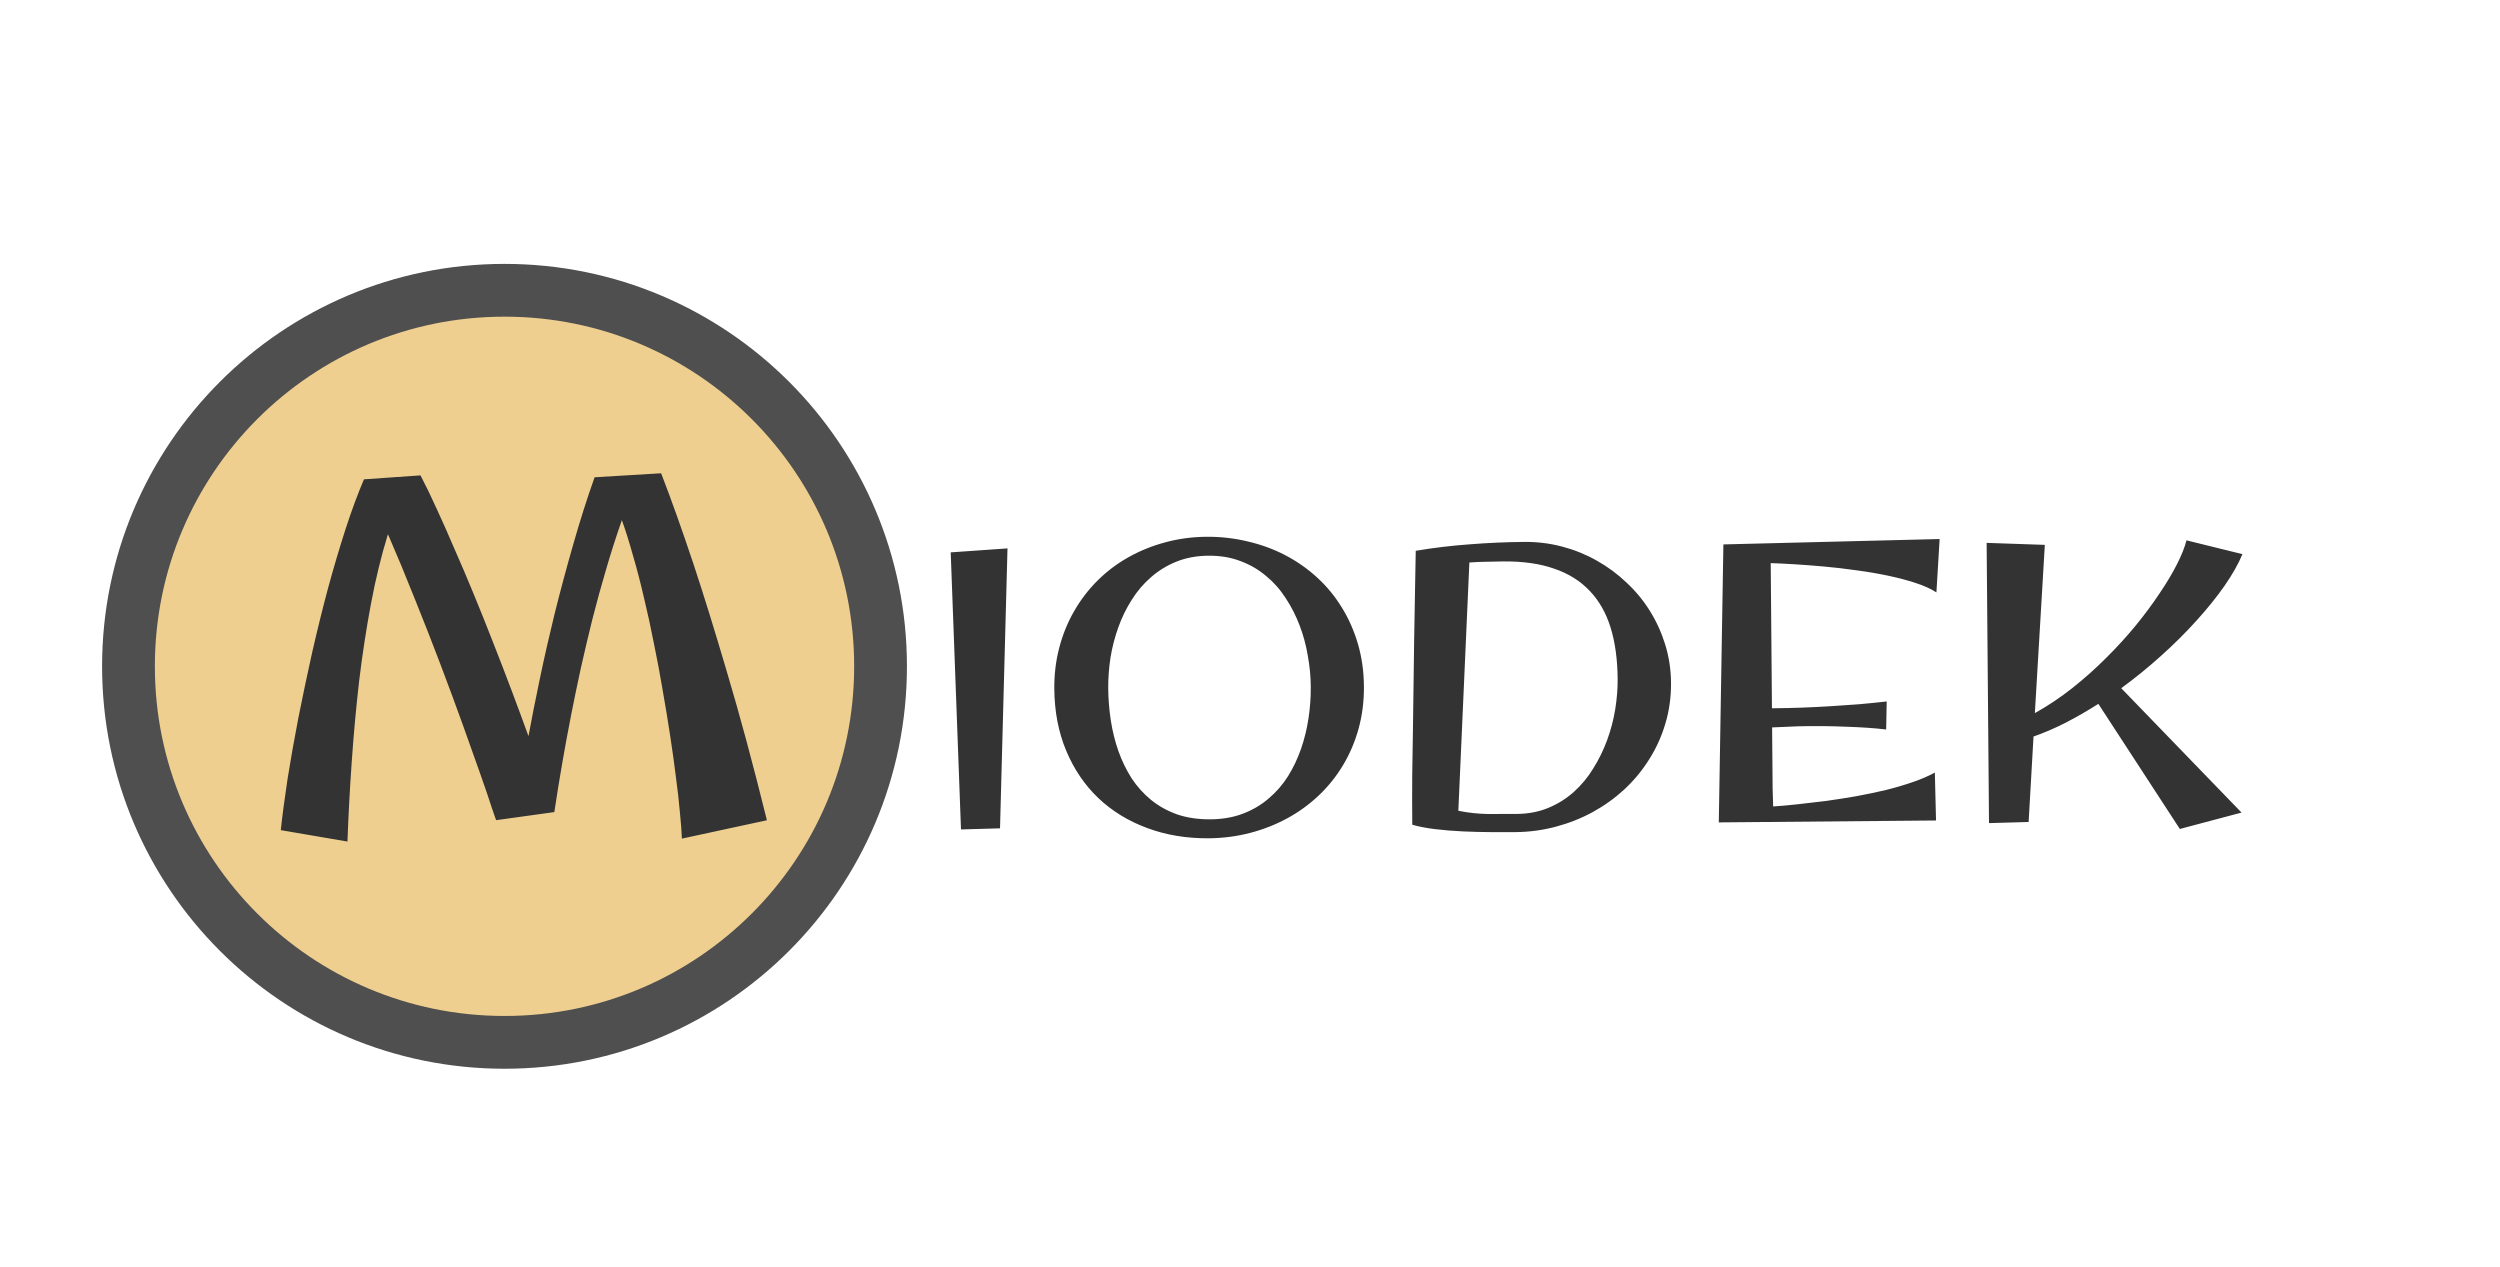
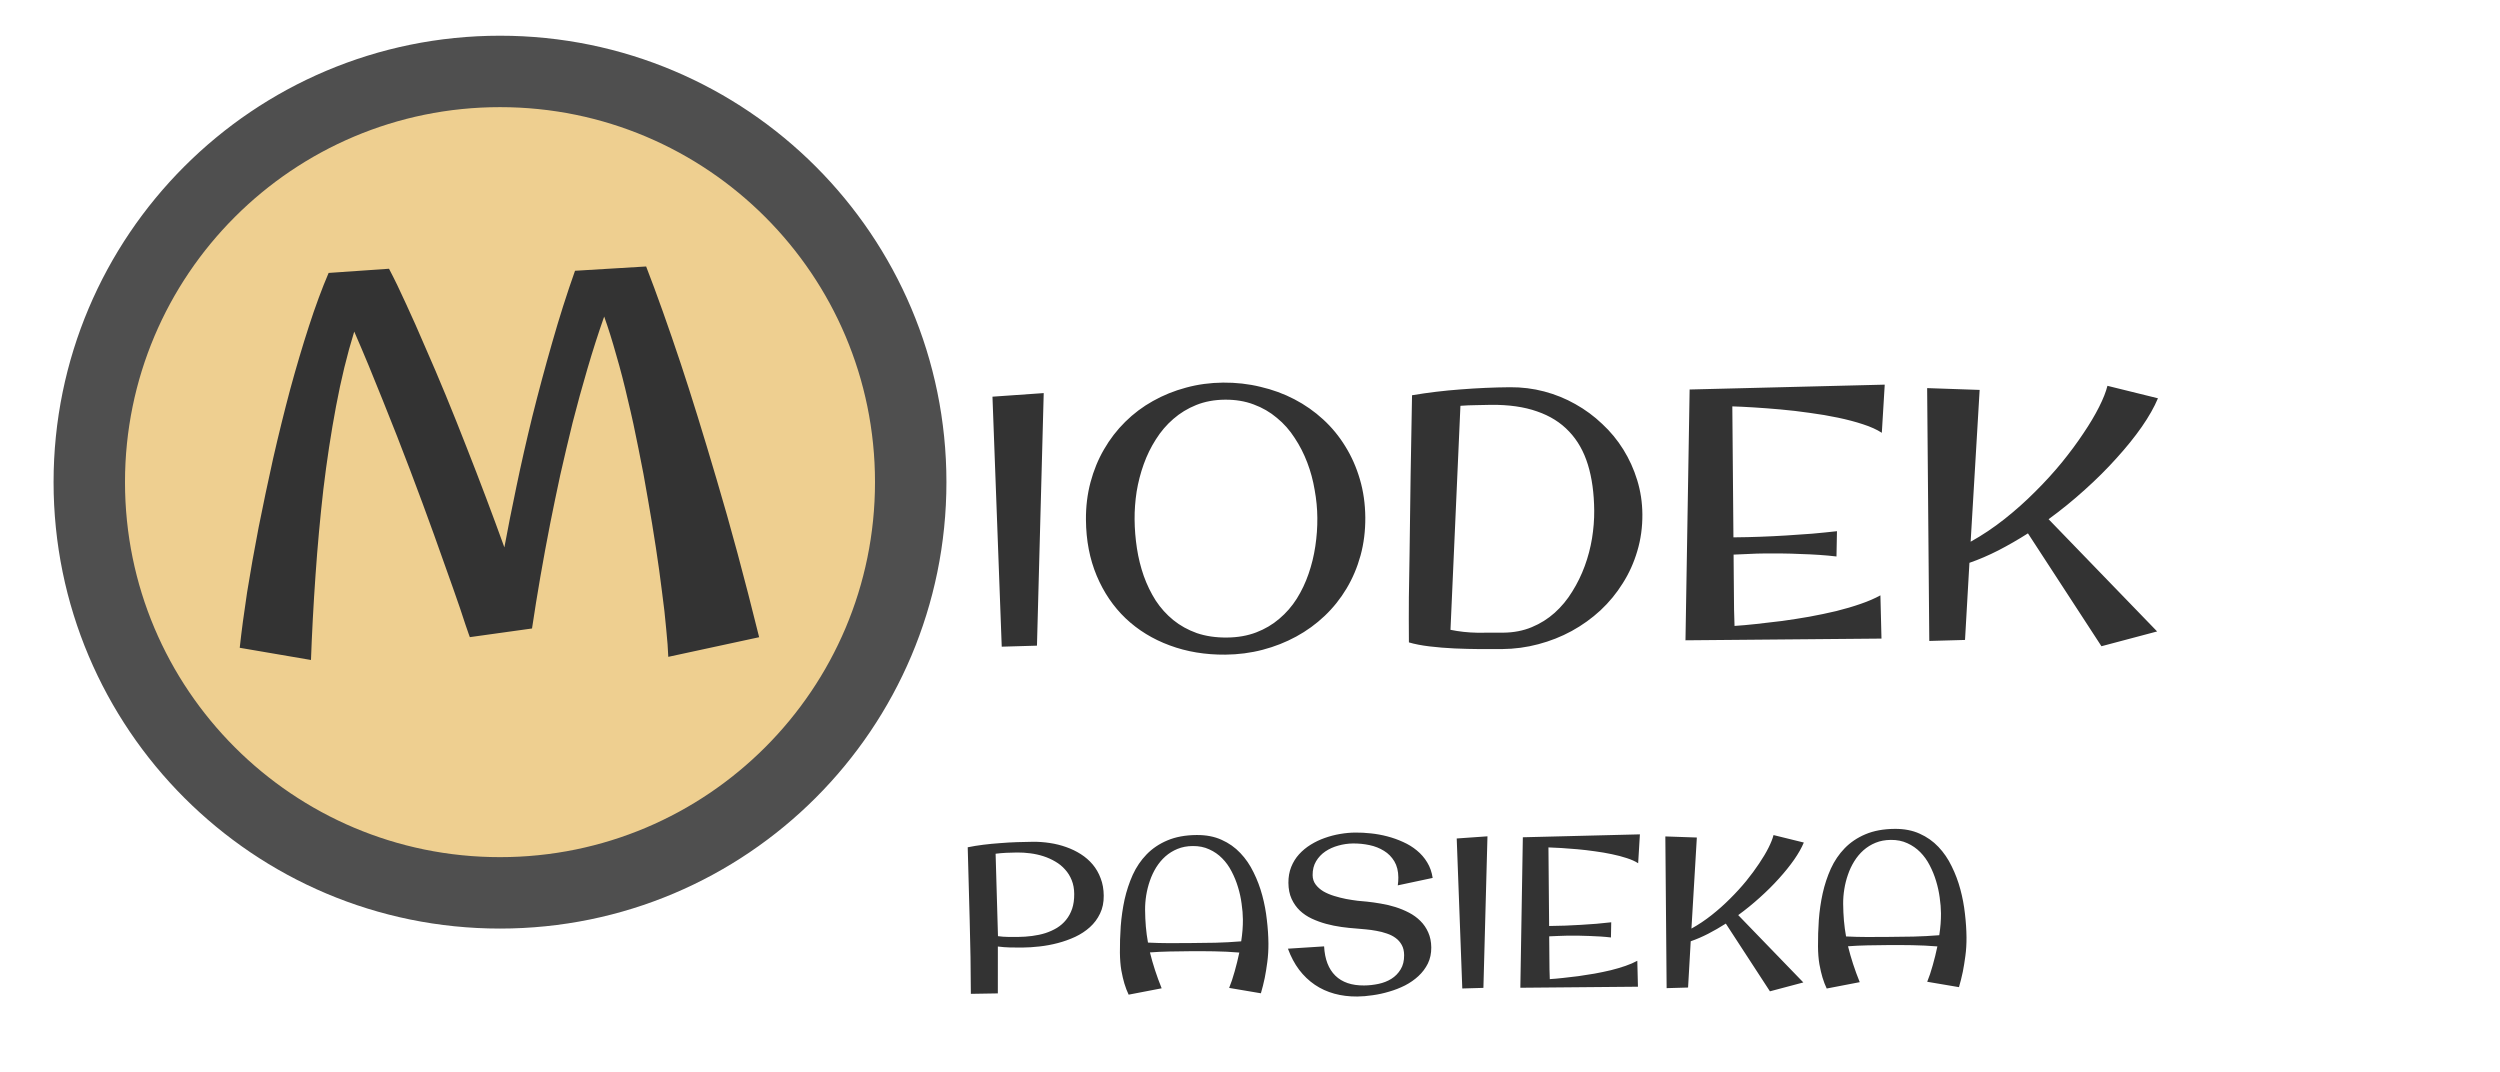
- <svg xmlns="http://www.w3.org/2000/svg" width="150" height="76" viewBox="0 0 176 96" fill="none">
-   <circle cx="31.5" cy="50.5" r="28.5" fill="#EECF90" stroke="#4F4F4F" stroke-width="4" />
-   <path d="M14.543 62.916C14.669 61.752 14.843 60.44 15.066 58.978C15.301 57.516 15.572 55.986 15.88 54.388C16.201 52.777 16.545 51.141 16.915 49.48C17.296 47.807 17.697 46.183 18.117 44.608C18.549 43.021 18.994 41.52 19.451 40.106C19.91 38.691 20.375 37.432 20.848 36.327L25.132 36.029C25.509 36.743 25.912 37.575 26.341 38.524C26.782 39.472 27.236 40.495 27.703 41.592C28.182 42.676 28.668 43.816 29.16 45.012C29.653 46.207 30.14 47.422 30.62 48.654C31.101 49.875 31.569 51.089 32.024 52.297C32.48 53.506 32.91 54.671 33.316 55.793C33.552 54.504 33.837 53.067 34.17 51.481C34.502 49.882 34.878 48.227 35.297 46.516C35.727 44.793 36.195 43.051 36.7 41.29C37.204 39.517 37.746 37.811 38.326 36.173L43.37 35.869C44.129 37.829 44.947 40.123 45.823 42.75C46.572 45.007 47.424 47.758 48.379 51.003C49.347 54.248 50.349 57.969 51.387 62.166L44.942 63.558C44.925 63.039 44.876 62.384 44.795 61.593C44.726 60.789 44.626 59.899 44.494 58.923C44.374 57.947 44.23 56.903 44.059 55.791C43.889 54.667 43.7 53.518 43.492 52.345C43.296 51.172 43.076 49.992 42.831 48.807C42.598 47.609 42.347 46.454 42.078 45.343C41.821 44.22 41.546 43.159 41.253 42.159C40.972 41.147 40.686 40.234 40.395 39.42C39.972 40.624 39.574 41.865 39.202 43.142C38.829 44.407 38.481 45.672 38.158 46.937C37.847 48.201 37.554 49.441 37.28 50.655C37.018 51.87 36.781 53.016 36.567 54.094C36.069 56.635 35.639 59.119 35.276 61.547L30.865 62.16C30.865 62.173 30.757 61.865 30.541 61.236C30.338 60.594 30.046 59.737 29.666 58.664C29.286 57.579 28.836 56.315 28.317 54.872C27.797 53.429 27.234 51.907 26.626 50.304C26.019 48.701 25.374 47.055 24.692 45.367C24.022 43.678 23.346 42.051 22.665 40.486C22.159 42.123 21.729 43.89 21.374 45.785C21.019 47.681 20.72 49.638 20.477 51.657C20.247 53.675 20.06 55.718 19.917 57.785C19.774 59.84 19.667 61.838 19.597 63.781L14.543 62.916ZM69.621 41.562L69.054 62.779L66.096 62.863L65.317 41.864L69.621 41.562ZM96.634 52.004C96.644 53.127 96.511 54.192 96.237 55.2C95.962 56.199 95.57 57.125 95.059 57.98C94.549 58.834 93.935 59.601 93.218 60.281C92.501 60.961 91.705 61.539 90.831 62.016C89.956 62.492 89.016 62.862 88.013 63.125C87.009 63.387 85.965 63.524 84.881 63.533C83.192 63.548 81.632 63.288 80.202 62.754C78.781 62.229 77.549 61.474 76.505 60.486C75.472 59.499 74.661 58.305 74.073 56.904C73.485 55.503 73.183 53.938 73.168 52.21C73.159 51.106 73.287 50.056 73.552 49.057C73.817 48.059 74.195 47.137 74.686 46.293C75.177 45.439 75.771 44.667 76.468 43.977C77.165 43.288 77.942 42.705 78.797 42.228C79.662 41.742 80.587 41.368 81.571 41.105C82.564 40.833 83.603 40.692 84.687 40.682C85.771 40.673 86.817 40.791 87.825 41.036C88.843 41.271 89.793 41.619 90.676 42.08C91.559 42.541 92.364 43.105 93.093 43.773C93.821 44.44 94.443 45.196 94.958 46.041C95.483 46.886 95.891 47.811 96.183 48.814C96.474 49.807 96.625 50.871 96.634 52.004ZM92.606 52.039C92.6 51.267 92.525 50.487 92.381 49.697C92.248 48.897 92.041 48.133 91.761 47.403C91.481 46.663 91.129 45.973 90.704 45.332C90.288 44.681 89.79 44.119 89.21 43.646C88.639 43.162 87.991 42.787 87.266 42.52C86.541 42.243 85.735 42.109 84.846 42.117C83.957 42.124 83.153 42.273 82.433 42.563C81.712 42.852 81.071 43.244 80.509 43.737C79.947 44.22 79.458 44.791 79.044 45.449C78.629 46.097 78.289 46.794 78.022 47.538C77.754 48.283 77.556 49.051 77.426 49.843C77.306 50.635 77.249 51.412 77.255 52.174C77.262 52.984 77.328 53.794 77.452 54.604C77.576 55.413 77.768 56.188 78.028 56.928C78.288 57.658 78.621 58.344 79.027 58.985C79.443 59.616 79.936 60.163 80.506 60.627C81.076 61.091 81.734 61.456 82.478 61.723C83.232 61.98 84.078 62.105 85.016 62.096C85.924 62.088 86.743 61.944 87.473 61.664C88.203 61.385 88.849 61.003 89.412 60.52C89.984 60.036 90.472 59.475 90.877 58.837C91.281 58.188 91.612 57.492 91.87 56.748C92.127 56.003 92.316 55.23 92.436 54.428C92.556 53.626 92.613 52.83 92.606 52.039ZM119.909 51.74C119.919 52.824 119.776 53.856 119.482 54.835C119.197 55.804 118.789 56.706 118.259 57.541C117.739 58.376 117.116 59.133 116.389 59.813C115.662 60.484 114.857 61.062 113.972 61.549C113.097 62.025 112.163 62.395 111.169 62.657C110.185 62.92 109.17 63.056 108.125 63.065C107.598 63.07 106.983 63.07 106.279 63.066C105.586 63.063 104.873 63.045 104.14 63.012C103.417 62.979 102.714 62.922 102.029 62.84C101.355 62.758 100.778 62.646 100.298 62.504L100.297 62.357C100.286 61.137 100.286 59.926 100.295 58.724C100.314 57.523 100.333 56.312 100.352 55.091C100.382 52.854 100.412 50.632 100.442 48.425C100.482 46.208 100.522 43.981 100.561 41.744C101.907 41.517 103.268 41.354 104.644 41.254C106.03 41.144 107.411 41.083 108.788 41.071C109.774 41.062 110.732 41.181 111.662 41.427C112.592 41.672 113.464 42.026 114.279 42.488C115.103 42.949 115.855 43.504 116.534 44.152C117.223 44.791 117.815 45.508 118.31 46.305C118.806 47.101 119.194 47.957 119.475 48.873C119.756 49.788 119.901 50.744 119.909 51.74ZM115.864 51.439C115.851 49.974 115.674 48.687 115.333 47.576C114.991 46.466 114.466 45.538 113.756 44.792C113.047 44.036 112.148 43.473 111.061 43.102C109.984 42.721 108.698 42.537 107.204 42.55C106.784 42.553 106.359 42.562 105.93 42.576C105.5 42.579 105.066 42.598 104.626 42.631L103.79 61.448C104.524 61.597 105.267 61.679 106.019 61.692C106.771 61.695 107.508 61.693 108.231 61.687C109.1 61.679 109.894 61.526 110.615 61.227C111.335 60.927 111.976 60.526 112.538 60.023C113.11 59.51 113.603 58.915 114.017 58.237C114.441 57.56 114.791 56.844 115.068 56.09C115.345 55.335 115.548 54.562 115.678 53.77C115.808 52.968 115.87 52.191 115.864 51.439ZM136.215 55.288C135.765 55.234 135.281 55.189 134.763 55.155C134.255 55.12 133.737 55.095 133.21 55.08C132.682 55.056 132.16 55.041 131.642 55.035C131.124 55.03 130.636 55.03 130.177 55.034C129.738 55.038 129.303 55.051 128.874 55.075C128.444 55.088 128.01 55.106 127.57 55.13C127.576 55.755 127.58 56.331 127.585 56.858C127.589 57.386 127.594 57.889 127.598 58.367C127.602 58.836 127.606 59.295 127.609 59.744C127.623 60.193 127.637 60.652 127.65 61.121C128.187 61.087 128.797 61.032 129.48 60.958C130.173 60.884 130.895 60.799 131.646 60.705C132.397 60.6 133.158 60.481 133.928 60.348C134.708 60.204 135.464 60.046 136.195 59.874C136.926 59.691 137.608 59.49 138.241 59.27C138.883 59.049 139.438 58.81 139.904 58.552L139.994 62.184L123.53 62.329L123.878 41.261L140.267 40.853L140.023 44.898C139.61 44.628 139.081 44.389 138.435 44.179C137.798 43.97 137.098 43.786 136.335 43.627C135.582 43.467 134.79 43.333 133.959 43.223C133.128 43.103 132.311 43.008 131.51 42.937C130.718 42.865 129.971 42.809 129.267 42.766C128.573 42.723 127.973 42.694 127.465 42.679L127.558 53.68L127.734 53.678C128.398 53.672 129.091 53.657 129.813 53.631C130.536 53.605 131.263 53.569 131.995 53.524C132.737 53.478 133.464 53.428 134.177 53.373C134.899 53.308 135.592 53.238 136.255 53.164L136.215 55.288ZM148.24 41.295L147.484 54.047C148.465 53.501 149.412 52.867 150.324 52.147C151.236 51.425 152.094 50.661 152.897 49.853C153.711 49.045 154.461 48.223 155.147 47.387C155.833 46.541 156.437 45.725 156.957 44.939C157.488 44.154 157.926 43.417 158.272 42.73C158.618 42.044 158.852 41.451 158.974 40.952L163.217 41.998C162.911 42.734 162.458 43.533 161.86 44.398C161.262 45.253 160.557 46.129 159.744 47.024C158.941 47.92 158.05 48.807 157.071 49.685C156.102 50.562 155.088 51.387 154.03 52.158L163.149 61.585L158.472 62.827L152.297 53.345C151.472 53.87 150.646 54.346 149.819 54.773C149.002 55.19 148.19 55.539 147.382 55.82L147.012 62.298L144.009 62.383L143.829 41.144L148.24 41.295Z" fill="#333333" />
+ <svg xmlns="http://www.w3.org/2000/svg" width="140" height="60" viewBox="0 0 140 60" fill="none">
+   <circle cx="28" cy="27" r="23" fill="#EECF90" stroke="#4F4F4F" stroke-width="4" />
+   <path d="M13.425 36.276C13.524 35.358 13.662 34.321 13.838 33.167C14.023 32.013 14.237 30.805 14.481 29.543C14.733 28.271 15.006 26.98 15.297 25.669C15.599 24.348 15.915 23.066 16.246 21.822C16.587 20.569 16.938 19.384 17.3 18.268C17.662 17.151 18.029 16.157 18.403 15.284L21.785 15.05C22.082 15.614 22.401 16.27 22.739 17.019C23.087 17.768 23.445 18.575 23.814 19.441C24.192 20.297 24.576 21.197 24.965 22.141C25.354 23.085 25.738 24.044 26.117 25.017C26.497 25.98 26.866 26.939 27.226 27.893C27.586 28.847 27.925 29.767 28.245 30.653C28.432 29.635 28.657 28.5 28.92 27.248C29.182 25.986 29.479 24.68 29.809 23.329C30.149 21.968 30.518 20.593 30.917 19.203C31.315 17.803 31.743 16.456 32.201 15.163L36.184 14.923C36.783 16.471 37.428 18.281 38.119 20.355C38.711 22.137 39.383 24.309 40.138 26.871C40.902 29.433 41.693 32.37 42.512 35.684L37.424 36.783C37.41 36.373 37.372 35.856 37.308 35.231C37.254 34.597 37.175 33.895 37.07 33.124C36.976 32.353 36.862 31.529 36.727 30.651C36.593 29.764 36.443 28.857 36.279 27.93C36.125 27.004 35.951 26.073 35.758 25.137C35.574 24.191 35.376 23.28 35.163 22.403C34.96 21.516 34.743 20.678 34.512 19.889C34.29 19.09 34.064 18.369 33.834 17.727C33.5 18.677 33.186 19.657 32.892 20.665C32.598 21.664 32.323 22.662 32.068 23.661C31.823 24.659 31.592 25.638 31.375 26.597C31.169 27.555 30.981 28.46 30.812 29.312C30.419 31.317 30.079 33.278 29.793 35.195L26.311 35.68C26.311 35.689 26.226 35.446 26.055 34.949C25.895 34.443 25.664 33.766 25.364 32.919C25.064 32.062 24.709 31.065 24.299 29.926C23.889 28.787 23.444 27.584 22.964 26.319C22.485 25.054 21.976 23.754 21.437 22.421C20.908 21.088 20.375 19.803 19.837 18.568C19.438 19.86 19.098 21.255 18.818 22.752C18.537 24.248 18.302 25.794 18.11 27.387C17.928 28.981 17.781 30.593 17.668 32.225C17.554 33.847 17.47 35.425 17.415 36.959L13.425 36.276ZM58.448 22.013L58.07 36.157L56.097 36.214L55.578 22.214L58.448 22.013ZM76.457 28.974C76.463 29.722 76.374 30.433 76.191 31.105C76.008 31.771 75.747 32.388 75.406 32.958C75.066 33.527 74.657 34.038 74.179 34.492C73.701 34.945 73.171 35.331 72.587 35.648C72.004 35.966 71.378 36.213 70.709 36.388C70.04 36.563 69.344 36.654 68.621 36.66C67.495 36.67 66.455 36.497 65.501 36.141C64.554 35.791 63.733 35.287 63.037 34.629C62.348 33.971 61.807 33.175 61.415 32.241C61.023 31.307 60.822 30.264 60.813 29.111C60.806 28.376 60.892 27.675 61.068 27.009C61.245 26.344 61.497 25.729 61.824 25.167C62.151 24.597 62.547 24.083 63.012 23.623C63.477 23.163 63.995 22.774 64.565 22.457C65.141 22.133 65.758 21.883 66.414 21.708C67.077 21.526 67.769 21.433 68.492 21.426C69.214 21.42 69.912 21.498 70.584 21.662C71.262 21.819 71.896 22.051 72.484 22.358C73.073 22.665 73.61 23.041 74.095 23.486C74.581 23.931 74.995 24.436 75.339 24.999C75.689 25.562 75.961 26.178 76.155 26.847C76.35 27.51 76.45 28.218 76.457 28.974ZM73.771 28.997C73.767 28.483 73.717 27.962 73.621 27.436C73.532 26.903 73.394 26.393 73.208 25.906C73.021 25.413 72.786 24.953 72.503 24.526C72.225 24.092 71.894 23.717 71.507 23.402C71.126 23.079 70.695 22.829 70.211 22.651C69.728 22.467 69.19 22.377 68.598 22.382C68.005 22.387 67.469 22.487 66.989 22.68C66.509 22.873 66.081 23.134 65.706 23.462C65.331 23.785 65.006 24.165 64.73 24.604C64.453 25.036 64.226 25.5 64.048 25.997C63.87 26.493 63.738 27.005 63.651 27.533C63.571 28.061 63.533 28.579 63.537 29.087C63.542 29.628 63.585 30.168 63.668 30.707C63.751 31.247 63.879 31.763 64.052 32.257C64.226 32.743 64.448 33.2 64.718 33.628C64.995 34.049 65.324 34.413 65.704 34.723C66.084 35.032 66.523 35.275 67.019 35.453C67.522 35.625 68.086 35.708 68.711 35.702C69.316 35.697 69.862 35.601 70.349 35.414C70.836 35.228 71.266 34.973 71.641 34.651C72.023 34.329 72.348 33.955 72.618 33.529C72.888 33.097 73.109 32.633 73.28 32.136C73.452 31.64 73.578 31.125 73.658 30.59C73.738 30.055 73.776 29.524 73.771 28.997ZM91.973 28.798C91.979 29.521 91.884 30.208 91.688 30.861C91.498 31.507 91.227 32.109 90.873 32.665C90.526 33.222 90.111 33.727 89.626 34.18C89.142 34.627 88.605 35.013 88.015 35.337C87.432 35.655 86.809 35.901 86.146 36.076C85.49 36.251 84.814 36.342 84.117 36.348C83.766 36.351 83.355 36.351 82.887 36.349C82.424 36.346 81.949 36.334 81.46 36.313C80.978 36.291 80.509 36.253 80.053 36.198C79.603 36.144 79.219 36.069 78.899 35.974L78.898 35.876C78.891 35.062 78.891 34.255 78.897 33.454C78.91 32.653 78.922 31.846 78.935 31.032C78.955 29.541 78.975 28.059 78.995 26.588C79.022 25.11 79.048 23.625 79.074 22.134C79.972 21.983 80.879 21.874 81.796 21.807C82.72 21.734 83.641 21.693 84.559 21.685C85.216 21.68 85.855 21.759 86.475 21.922C87.095 22.086 87.677 22.322 88.219 22.63C88.769 22.937 89.27 23.307 89.723 23.739C90.183 24.165 90.577 24.643 90.907 25.174C91.237 25.705 91.496 26.276 91.683 26.887C91.871 27.497 91.968 28.134 91.973 28.798ZM89.276 28.597C89.268 27.621 89.15 26.762 88.922 26.022C88.695 25.282 88.344 24.663 87.871 24.166C87.398 23.662 86.799 23.287 86.075 23.039C85.356 22.785 84.499 22.662 83.503 22.671C83.223 22.674 82.94 22.679 82.653 22.688C82.367 22.691 82.077 22.703 81.784 22.725L81.227 35.27C81.716 35.37 82.211 35.424 82.713 35.432C83.214 35.435 83.706 35.434 84.187 35.429C84.767 35.424 85.297 35.322 85.777 35.122C86.257 34.923 86.684 34.655 87.059 34.32C87.44 33.978 87.769 33.581 88.045 33.13C88.328 32.678 88.561 32.201 88.746 31.698C88.93 31.195 89.066 30.679 89.153 30.151C89.239 29.616 89.28 29.098 89.276 28.597ZM102.843 31.163C102.543 31.127 102.221 31.097 101.876 31.074C101.537 31.051 101.192 31.035 100.84 31.025C100.488 31.008 100.14 30.998 99.795 30.995C99.45 30.991 99.124 30.991 98.818 30.994C98.525 30.996 98.236 31.005 97.949 31.021C97.663 31.03 97.373 31.042 97.081 31.058C97.084 31.474 97.087 31.859 97.09 32.21C97.093 32.562 97.096 32.897 97.099 33.216C97.101 33.529 97.104 33.834 97.107 34.134C97.116 34.433 97.125 34.739 97.134 35.052C97.492 35.029 97.898 34.993 98.354 34.943C98.816 34.894 99.297 34.837 99.798 34.774C100.298 34.705 100.806 34.626 101.319 34.536C101.839 34.441 102.343 34.335 102.83 34.22C103.317 34.099 103.772 33.965 104.194 33.818C104.622 33.671 104.992 33.511 105.303 33.339L105.363 35.761L94.387 35.857L94.619 21.812L105.545 21.54L105.382 24.237C105.107 24.057 104.754 23.897 104.323 23.758C103.899 23.618 103.432 23.495 102.924 23.389C102.422 23.283 101.893 23.193 101.339 23.12C100.785 23.04 100.241 22.976 99.707 22.929C99.179 22.882 98.681 22.844 98.212 22.815C97.749 22.787 97.349 22.767 97.01 22.757L97.072 30.091L97.189 30.09C97.632 30.086 98.094 30.076 98.576 30.058C99.058 30.041 99.542 30.017 100.03 29.987C100.525 29.957 101.01 29.923 101.485 29.886C101.966 29.843 102.428 29.797 102.87 29.747L102.843 31.163ZM110.86 21.835L110.356 30.336C111.011 29.972 111.642 29.549 112.25 29.069C112.858 28.588 113.429 28.079 113.965 27.54C114.508 27.002 115.008 26.453 115.465 25.896C115.922 25.332 116.325 24.788 116.672 24.264C117.026 23.74 117.318 23.249 117.548 22.792C117.779 22.334 117.935 21.939 118.017 21.606L120.845 22.304C120.641 22.794 120.339 23.327 119.94 23.903C119.542 24.473 119.071 25.057 118.529 25.654C117.994 26.251 117.4 26.843 116.748 27.428C116.102 28.013 115.426 28.562 114.721 29.076L120.799 35.361L117.681 36.189L113.565 29.868C113.015 30.218 112.464 30.535 111.913 30.82C111.368 31.098 110.827 31.331 110.288 31.518L110.041 35.837L108.04 35.893L107.92 21.734L110.86 21.835Z" fill="#333333" />
+   <path d="M61.809 50.158C61.813 50.537 61.743 50.871 61.601 51.162C61.463 51.452 61.274 51.706 61.033 51.923C60.797 52.136 60.523 52.316 60.212 52.463C59.901 52.607 59.575 52.723 59.236 52.812C58.897 52.901 58.556 52.964 58.212 53.002C57.873 53.04 57.553 53.061 57.252 53.063C57.022 53.066 56.793 53.064 56.566 53.058C56.34 53.052 56.111 53.035 55.88 53.005L55.879 55.63L54.368 55.655C54.364 54.28 54.342 52.913 54.303 51.554C54.265 50.191 54.228 48.822 54.192 47.448C54.469 47.391 54.762 47.343 55.07 47.305C55.379 47.267 55.691 47.237 56.007 47.215C56.323 47.189 56.637 47.17 56.95 47.16C57.262 47.149 57.561 47.143 57.846 47.14C58.159 47.137 58.473 47.16 58.79 47.208C59.107 47.256 59.41 47.331 59.7 47.434C59.994 47.537 60.269 47.669 60.524 47.831C60.779 47.993 61.002 48.187 61.191 48.411C61.38 48.636 61.529 48.895 61.637 49.187C61.749 49.475 61.806 49.799 61.809 50.158ZM56.955 47.74C56.756 47.742 56.554 47.747 56.351 47.757C56.152 47.766 55.953 47.784 55.754 47.809L55.887 52.425C56.071 52.451 56.257 52.465 56.444 52.467C56.632 52.469 56.823 52.47 57.018 52.468C57.28 52.466 57.54 52.448 57.797 52.414C58.059 52.381 58.306 52.328 58.54 52.255C58.774 52.179 58.99 52.081 59.188 51.962C59.386 51.84 59.557 51.69 59.7 51.513C59.847 51.332 59.96 51.124 60.04 50.889C60.12 50.65 60.159 50.374 60.156 50.061C60.154 49.772 60.107 49.515 60.015 49.289C59.923 49.059 59.798 48.859 59.641 48.689C59.487 48.514 59.306 48.367 59.098 48.248C58.89 48.125 58.668 48.025 58.433 47.949C58.198 47.873 57.953 47.819 57.699 47.786C57.449 47.753 57.201 47.738 56.955 47.74ZM67.007 46.761C67.539 46.756 68.006 46.846 68.41 47.03C68.814 47.21 69.164 47.456 69.459 47.77C69.755 48.08 70.002 48.441 70.201 48.854C70.404 49.262 70.566 49.692 70.687 50.144C70.808 50.593 70.894 51.049 70.944 51.513C70.999 51.974 71.028 52.411 71.032 52.825C71.035 53.188 71.014 53.536 70.97 53.869C70.926 54.201 70.878 54.498 70.826 54.761C70.762 55.066 70.69 55.354 70.61 55.624L68.832 55.323C68.943 55.053 69.046 54.745 69.141 54.4C69.239 54.056 69.326 53.703 69.401 53.343C68.928 53.304 68.455 53.281 67.983 53.274C67.514 53.266 67.047 53.264 66.582 53.269C66.219 53.272 65.856 53.277 65.492 53.284C65.129 53.291 64.764 53.308 64.397 53.335C64.478 53.666 64.573 53.997 64.681 54.328C64.789 54.659 64.913 54.998 65.053 55.345L63.204 55.701C63.117 55.522 63.037 55.313 62.965 55.076C62.904 54.873 62.847 54.628 62.794 54.339C62.745 54.047 62.719 53.717 62.715 53.349C62.711 52.869 62.727 52.375 62.761 51.867C62.8 51.355 62.872 50.856 62.977 50.37C63.087 49.885 63.239 49.425 63.434 48.989C63.634 48.554 63.892 48.173 64.21 47.846C64.531 47.515 64.92 47.254 65.375 47.062C65.834 46.867 66.379 46.766 67.007 46.761ZM64.125 50.952C64.128 51.276 64.142 51.591 64.168 51.895C64.194 52.196 64.234 52.492 64.287 52.785C64.678 52.805 65.067 52.815 65.453 52.816C65.844 52.816 66.239 52.815 66.637 52.811C67.109 52.807 67.584 52.801 68.061 52.793C68.541 52.781 69.023 52.755 69.507 52.715C69.574 52.281 69.606 51.873 69.602 51.49C69.6 51.213 69.576 50.918 69.53 50.606C69.489 50.294 69.422 49.986 69.329 49.682C69.237 49.374 69.117 49.08 68.97 48.8C68.827 48.52 68.651 48.276 68.442 48.066C68.234 47.853 67.992 47.686 67.717 47.563C67.447 47.437 67.14 47.375 66.796 47.378C66.479 47.38 66.195 47.434 65.942 47.538C65.689 47.641 65.461 47.782 65.26 47.96C65.062 48.137 64.89 48.344 64.743 48.579C64.601 48.811 64.484 49.06 64.392 49.327C64.301 49.589 64.233 49.859 64.188 50.137C64.144 50.415 64.123 50.687 64.125 50.952ZM76.008 55.805C75.551 55.809 75.123 55.756 74.724 55.646C74.324 55.536 73.96 55.37 73.63 55.146C73.3 54.922 73.006 54.642 72.749 54.304C72.496 53.967 72.288 53.574 72.124 53.126L74.15 52.997C74.188 53.715 74.397 54.262 74.78 54.638C75.162 55.01 75.698 55.192 76.39 55.186C76.659 55.184 76.929 55.154 77.198 55.097C77.467 55.04 77.706 54.946 77.916 54.815C78.13 54.681 78.302 54.505 78.433 54.289C78.568 54.073 78.634 53.805 78.631 53.485C78.629 53.262 78.585 53.073 78.498 52.918C78.41 52.758 78.294 52.626 78.148 52.522C78.007 52.418 77.842 52.336 77.654 52.275C77.47 52.21 77.278 52.161 77.079 52.127C76.883 52.09 76.688 52.062 76.492 52.045C76.297 52.027 76.117 52.011 75.953 51.997C75.687 51.979 75.409 51.951 75.12 51.91C74.83 51.87 74.545 51.812 74.263 51.736C73.985 51.66 73.718 51.563 73.463 51.444C73.209 51.325 72.984 51.175 72.792 50.993C72.599 50.807 72.444 50.588 72.329 50.335C72.213 50.082 72.154 49.784 72.151 49.44C72.149 49.112 72.201 48.815 72.308 48.548C72.415 48.282 72.561 48.046 72.747 47.841C72.937 47.632 73.154 47.453 73.399 47.302C73.648 47.148 73.91 47.022 74.187 46.926C74.467 46.826 74.754 46.751 75.046 46.702C75.339 46.652 75.622 46.626 75.895 46.624C76.173 46.621 76.464 46.636 76.769 46.669C77.078 46.701 77.385 46.757 77.69 46.837C77.995 46.916 78.289 47.021 78.572 47.151C78.858 47.278 79.115 47.435 79.343 47.625C79.575 47.814 79.769 48.037 79.923 48.294C80.078 48.546 80.18 48.836 80.229 49.164L78.276 49.58C78.298 49.435 78.308 49.286 78.307 49.134C78.304 48.779 78.229 48.478 78.083 48.234C77.936 47.989 77.743 47.793 77.504 47.647C77.264 47.497 76.994 47.39 76.692 47.326C76.391 47.262 76.084 47.232 75.772 47.234C75.494 47.237 75.219 47.276 74.946 47.353C74.677 47.426 74.434 47.535 74.217 47.682C74.003 47.828 73.831 48.011 73.7 48.231C73.569 48.451 73.505 48.709 73.507 49.006C73.509 49.209 73.565 49.385 73.676 49.532C73.786 49.68 73.93 49.807 74.107 49.915C74.287 50.019 74.489 50.105 74.712 50.173C74.936 50.242 75.159 50.298 75.382 50.343C75.609 50.384 75.824 50.418 76.027 50.443C76.231 50.465 76.403 50.481 76.543 50.491C76.793 50.517 77.056 50.553 77.329 50.602C77.603 50.646 77.873 50.71 78.14 50.794C78.406 50.877 78.661 50.983 78.904 51.109C79.147 51.236 79.36 51.39 79.541 51.572C79.726 51.754 79.872 51.968 79.98 52.213C80.091 52.458 80.148 52.739 80.151 53.055C80.154 53.391 80.09 53.693 79.96 53.959C79.829 54.222 79.653 54.456 79.432 54.661C79.215 54.862 78.965 55.037 78.681 55.184C78.397 55.327 78.101 55.443 77.793 55.531C77.485 55.624 77.177 55.691 76.869 55.733C76.561 55.779 76.274 55.803 76.008 55.805ZM83.298 46.834L83.071 55.321L81.888 55.355L81.576 46.955L83.298 46.834ZM90.213 52.498C90.033 52.476 89.84 52.459 89.633 52.445C89.429 52.431 89.222 52.421 89.011 52.415C88.8 52.405 88.591 52.399 88.384 52.397C88.177 52.395 87.982 52.395 87.798 52.396C87.622 52.398 87.449 52.403 87.277 52.413C87.105 52.418 86.931 52.425 86.755 52.435C86.758 52.685 86.76 52.915 86.761 53.126C86.763 53.337 86.765 53.538 86.766 53.73C86.768 53.917 86.77 54.101 86.771 54.28C86.777 54.46 86.782 54.644 86.788 54.831C87.002 54.818 87.246 54.796 87.519 54.766C87.797 54.736 88.085 54.703 88.386 54.665C88.686 54.623 88.991 54.575 89.299 54.522C89.611 54.465 89.913 54.401 90.205 54.332C90.498 54.259 90.77 54.179 91.024 54.091C91.281 54.002 91.502 53.907 91.689 53.804L91.725 55.256L85.139 55.314L85.279 46.887L91.834 46.724L91.737 48.342C91.572 48.234 91.36 48.138 91.101 48.055C90.847 47.971 90.567 47.897 90.261 47.834C89.96 47.77 89.643 47.716 89.311 47.672C88.978 47.624 88.652 47.586 88.331 47.557C88.015 47.529 87.716 47.506 87.434 47.489C87.157 47.472 86.916 47.461 86.713 47.455L86.751 51.855L86.821 51.854C87.087 51.852 87.364 51.845 87.653 51.835C87.942 51.825 88.233 51.81 88.525 51.792C88.822 51.774 89.113 51.754 89.398 51.732C89.687 51.706 89.964 51.678 90.229 51.648L90.213 52.498ZM95.023 46.901L94.721 52.001C95.114 51.783 95.492 51.53 95.857 51.241C96.222 50.953 96.565 50.647 96.886 50.324C97.212 50.001 97.512 49.672 97.786 49.338C98.061 48.999 98.302 48.673 98.51 48.359C98.723 48.044 98.898 47.75 99.036 47.475C99.174 47.2 99.268 46.963 99.317 46.764L101.014 47.182C100.892 47.476 100.711 47.796 100.471 48.142C100.232 48.484 99.95 48.834 99.625 49.193C99.304 49.551 98.947 49.906 98.556 50.257C98.168 50.608 97.763 50.938 97.34 51.246L100.987 55.017L99.116 55.514L96.646 51.721C96.316 51.931 95.986 52.121 95.655 52.292C95.328 52.459 95.003 52.599 94.68 52.711L94.532 55.302L93.331 55.336L93.259 46.84L95.023 46.901ZM106.1 46.417C106.631 46.412 107.098 46.502 107.502 46.686C107.906 46.866 108.256 47.113 108.552 47.426C108.847 47.736 109.094 48.097 109.293 48.51C109.496 48.918 109.658 49.349 109.779 49.8C109.9 50.249 109.986 50.705 110.037 51.169C110.091 51.63 110.12 52.067 110.124 52.481C110.127 52.844 110.107 53.192 110.062 53.525C110.018 53.857 109.97 54.154 109.918 54.417C109.854 54.722 109.782 55.01 109.702 55.28L107.924 54.979C108.035 54.709 108.138 54.401 108.233 54.056C108.332 53.712 108.418 53.359 108.493 52.999C108.02 52.961 107.548 52.938 107.075 52.93C106.606 52.922 106.139 52.921 105.674 52.925C105.311 52.928 104.948 52.933 104.585 52.94C104.221 52.947 103.856 52.964 103.489 52.991C103.57 53.322 103.665 53.653 103.773 53.984C103.881 54.316 104.005 54.654 104.145 55.001L102.296 55.357C102.209 55.178 102.129 54.97 102.057 54.732C101.996 54.529 101.94 54.284 101.886 53.995C101.837 53.703 101.811 53.373 101.808 53.005C101.804 52.525 101.819 52.031 101.854 51.523C101.892 51.011 101.964 50.512 102.07 50.027C102.179 49.541 102.331 49.081 102.527 48.645C102.726 48.21 102.985 47.829 103.302 47.502C103.624 47.171 104.012 46.91 104.467 46.718C104.927 46.523 105.471 46.422 106.1 46.417ZM103.217 50.608C103.22 50.932 103.234 51.247 103.26 51.551C103.286 51.852 103.326 52.148 103.379 52.441C103.77 52.461 104.159 52.471 104.546 52.472C104.936 52.472 105.331 52.471 105.729 52.467C106.202 52.463 106.676 52.457 107.153 52.449C107.633 52.437 108.115 52.411 108.599 52.372C108.666 51.937 108.698 51.529 108.695 51.146C108.692 50.869 108.668 50.574 108.623 50.262C108.581 49.95 108.514 49.642 108.421 49.338C108.329 49.03 108.209 48.736 108.062 48.456C107.919 48.176 107.743 47.932 107.535 47.722C107.326 47.51 107.084 47.342 106.81 47.219C106.539 47.093 106.232 47.031 105.888 47.034C105.572 47.037 105.287 47.09 105.034 47.194C104.781 47.297 104.554 47.438 104.352 47.616C104.154 47.793 103.982 48 103.836 48.236C103.693 48.467 103.576 48.716 103.485 48.983C103.393 49.245 103.325 49.516 103.281 49.793C103.236 50.071 103.215 50.343 103.217 50.608Z" fill="#333333" />
</svg>
